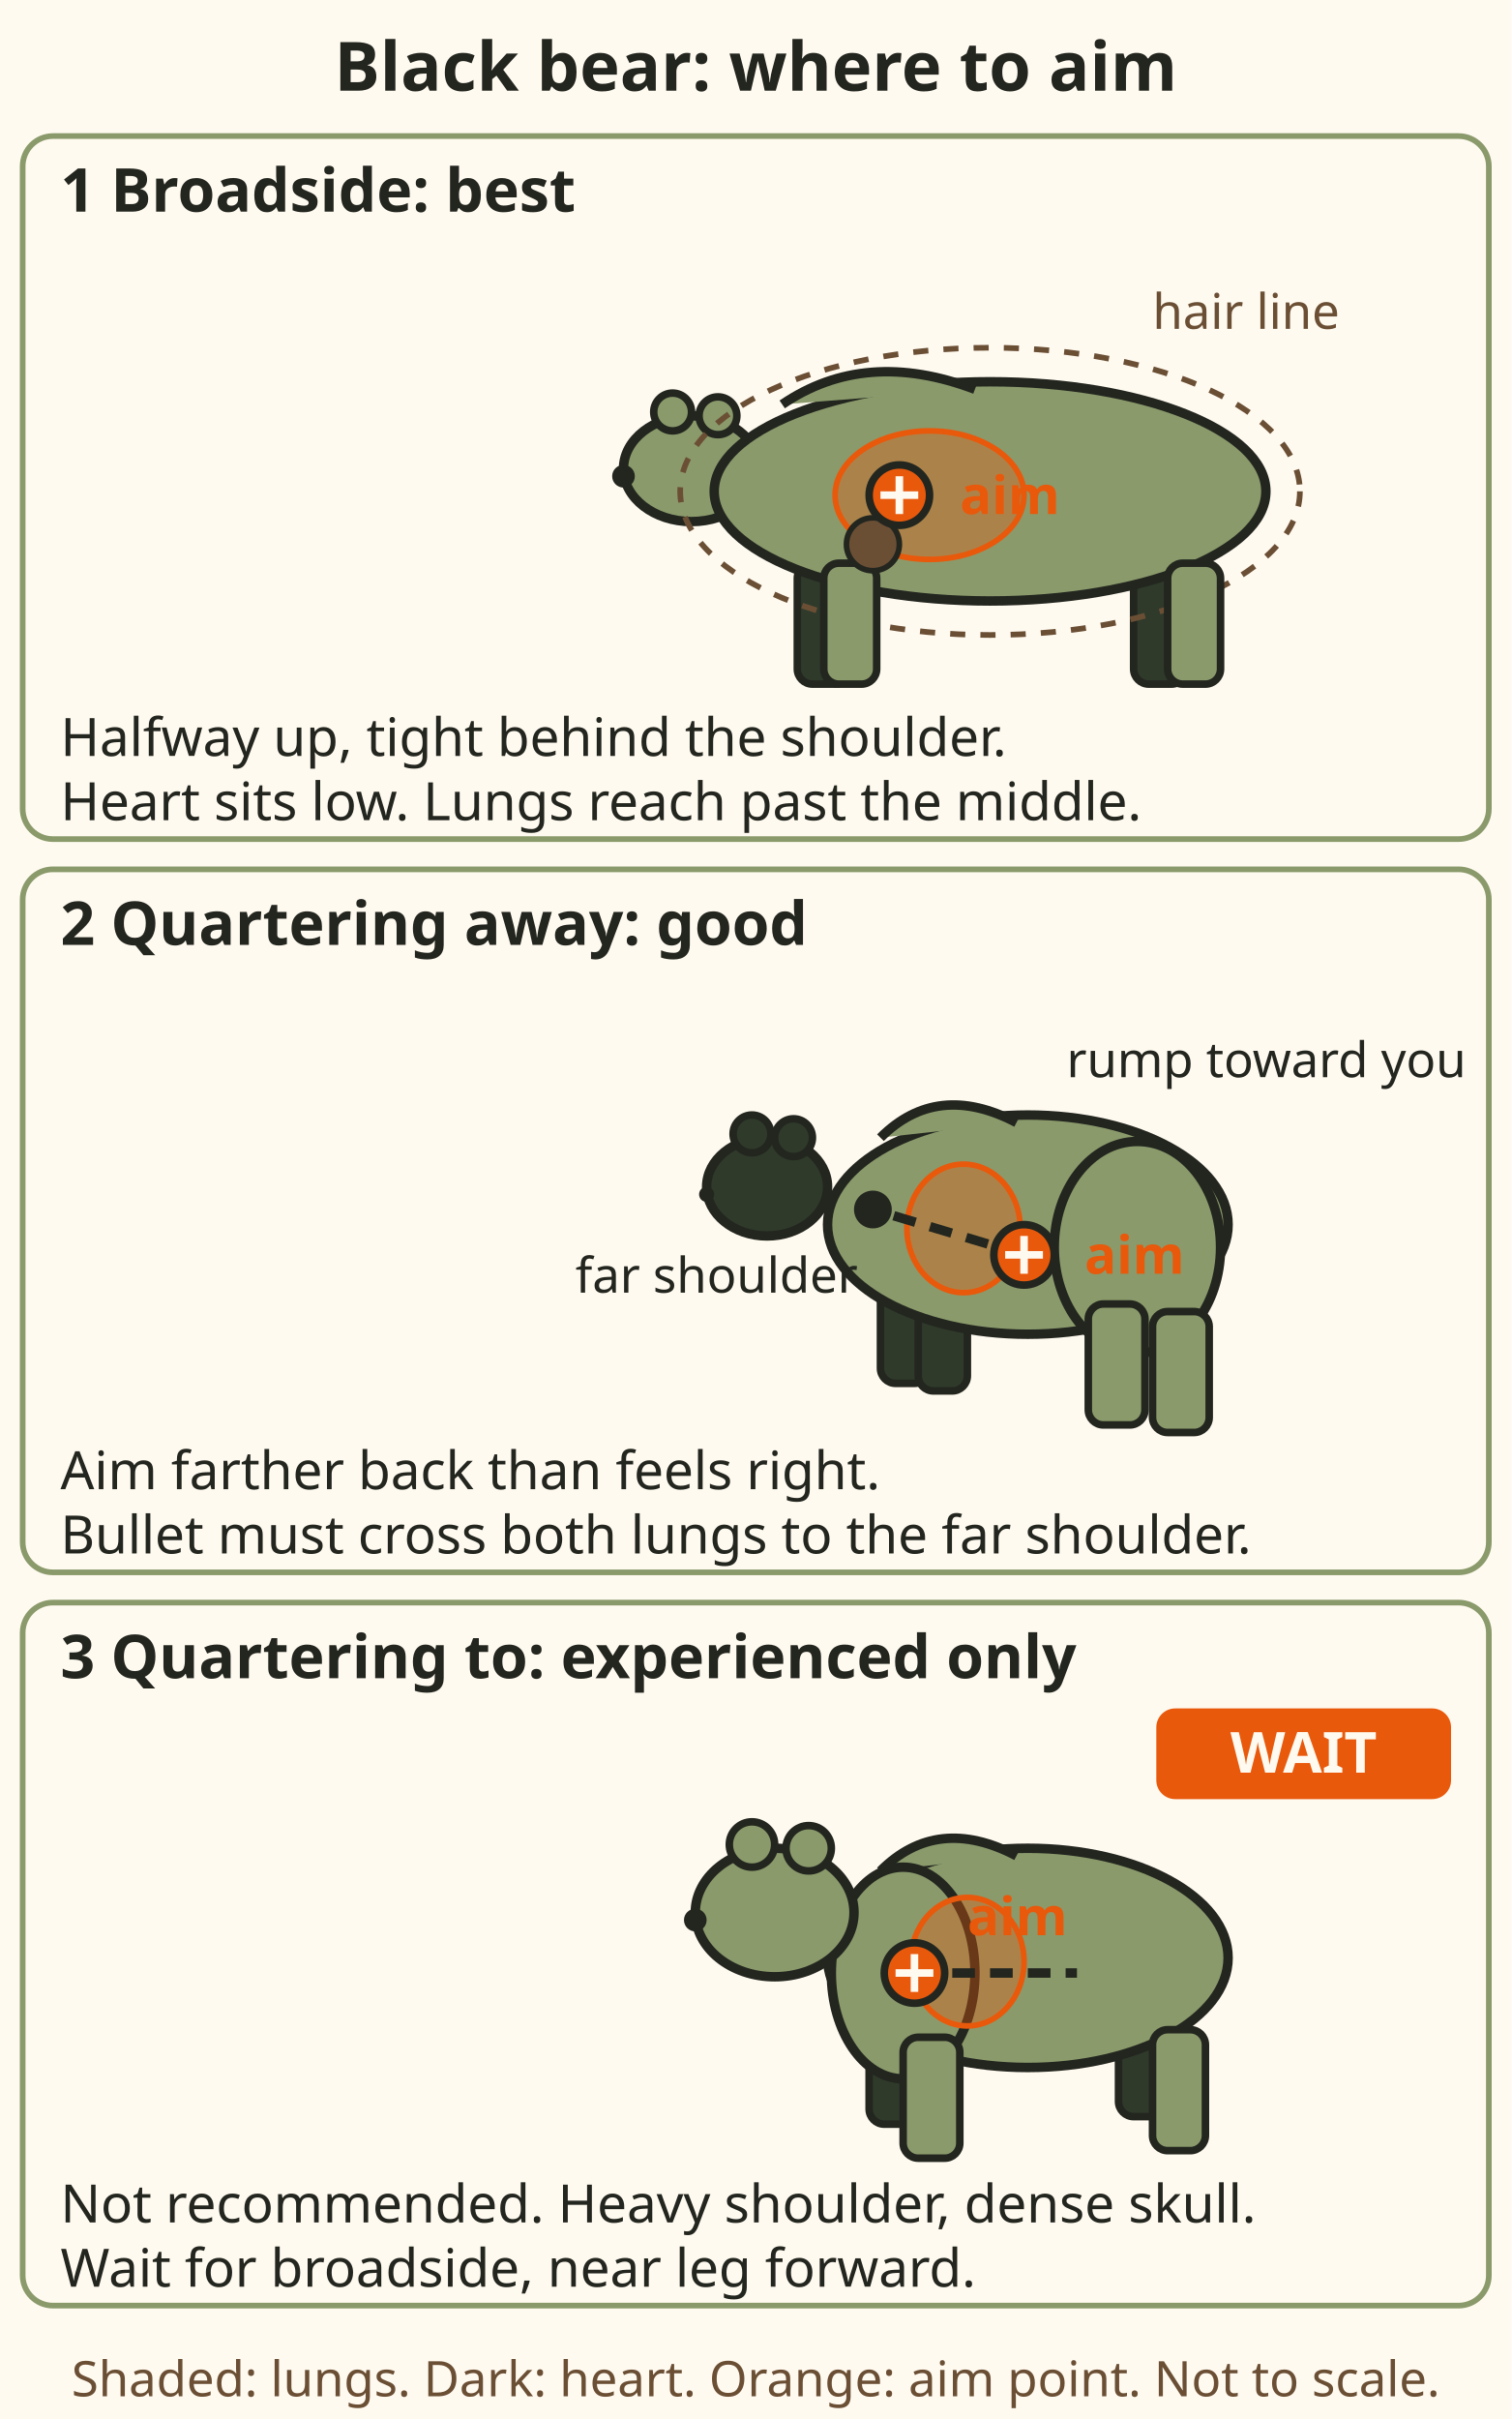
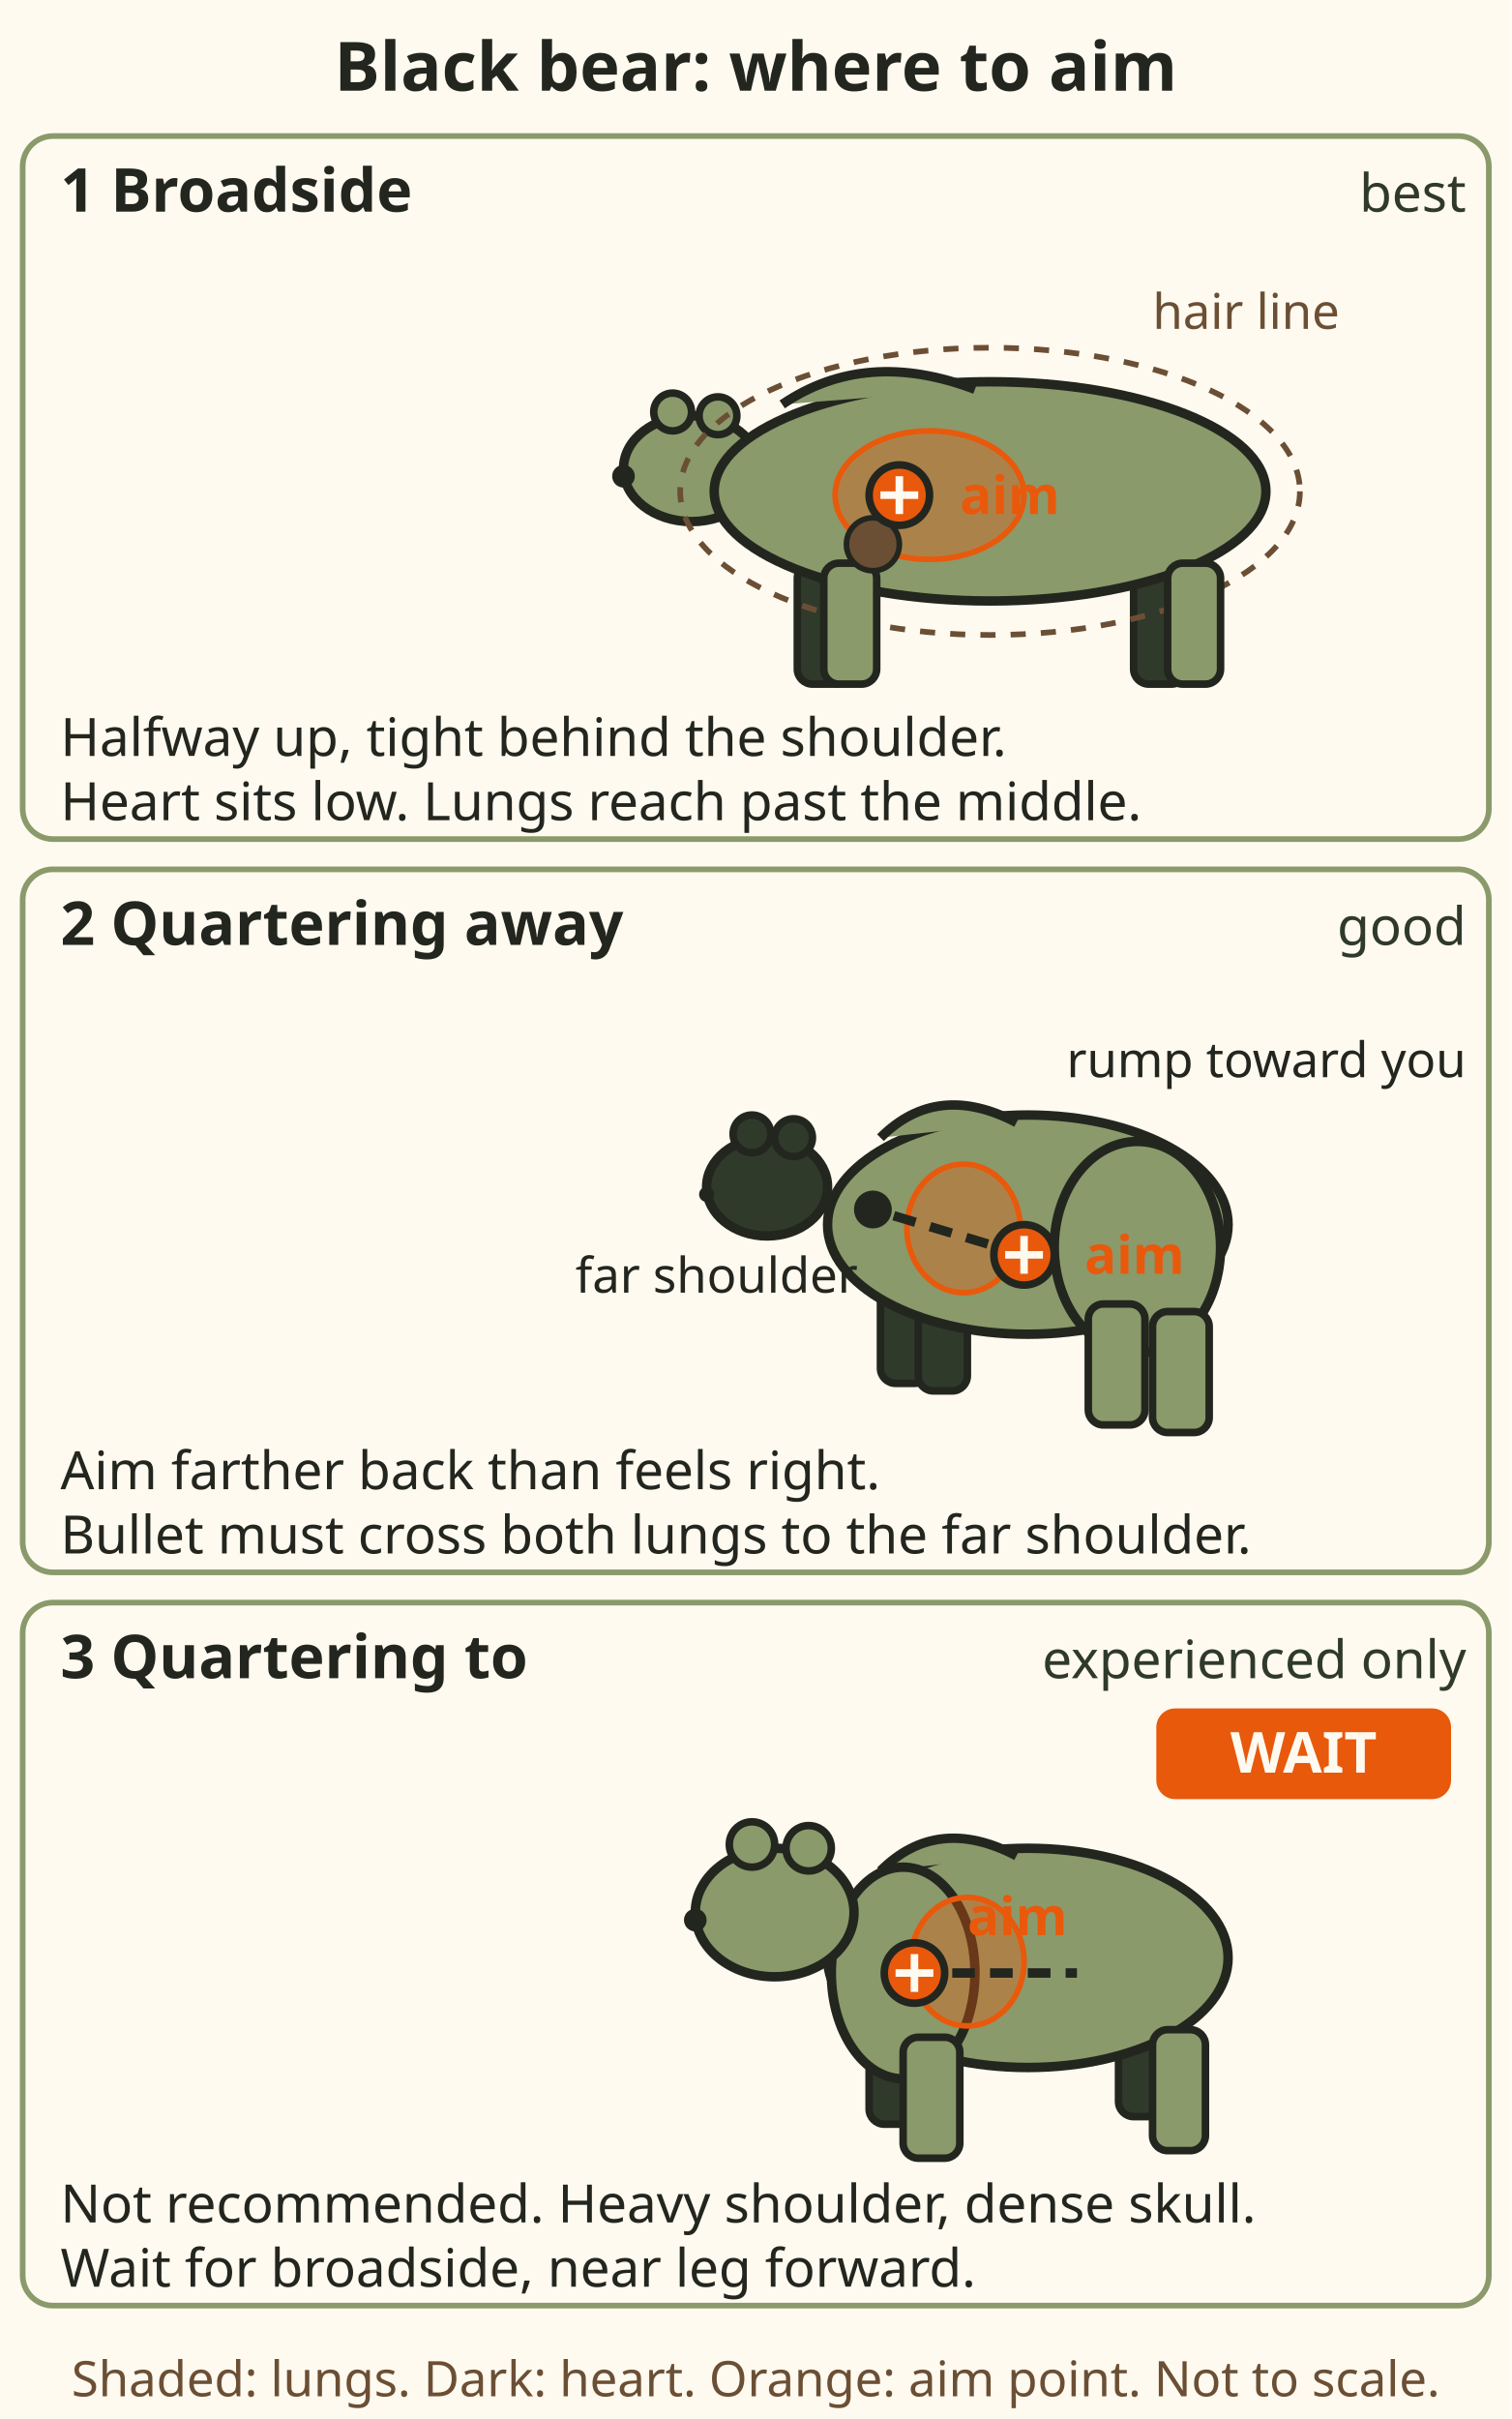
<svg xmlns="http://www.w3.org/2000/svg" viewBox="0 0 400 640" font-family="sans-serif">
  <rect x="0" y="0" width="400" height="640" fill="#fffaf0" />
  <text x="200" y="24" font-size="18" font-weight="bold" fill="#23261f" text-anchor="middle">Black bear: where to aim</text>
  <g transform="translate(0,34)">
    <rect x="6" y="2" width="388" height="186" rx="8" fill="#fffaf0" stroke="#8a9a6b" stroke-width="1.5" />
-     <text x="16" y="22" font-size="16" font-weight="bold" fill="#23261f">1  Broadside: best</text>
+     <text x="16" y="22" font-size="16" font-weight="bold" fill="#23261f">1  Broadside</text>
+     <text x="388" y="22" font-size="14" fill="#2f3a2b" text-anchor="end">best</text>
    <rect x="211" y="115" width="14" height="32" rx="4" fill="#2f3a2b" stroke="#23261f" stroke-width="2" />
    <rect x="300" y="115" width="14" height="32" rx="4" fill="#2f3a2b" stroke="#23261f" stroke-width="2" />
    <ellipse cx="183" cy="90" rx="18" ry="14" fill="#8a9a6b" stroke="#23261f" stroke-width="2.5" />
    <circle cx="190" cy="76" r="5" fill="#8a9a6b" stroke="#23261f" stroke-width="2" />
    <circle cx="178" cy="75" r="5" fill="#8a9a6b" stroke="#23261f" stroke-width="2" />
    <circle cx="165" cy="92" r="3" fill="#23261f" />
    <ellipse cx="262" cy="96" rx="73" ry="29" fill="#8a9a6b" stroke="#23261f" stroke-width="2.5" />
    <path d="M207 73 Q229 58 258 69" fill="#8a9a6b" stroke="#23261f" stroke-width="2.5" />
    <ellipse cx="262" cy="96" rx="82" ry="38" fill="none" stroke="#6b4f35" stroke-width="1.5" stroke-dasharray="4 4" />
    <text x="305" y="53" font-size="13" fill="#6b4f35">hair line</text>
    <rect x="218" y="115" width="14" height="32" rx="4" fill="#8a9a6b" stroke="#23261f" stroke-width="2" />
    <rect x="309" y="115" width="14" height="32" rx="4" fill="#8a9a6b" stroke="#23261f" stroke-width="2" />
    <ellipse cx="246" cy="97" rx="25" ry="17" fill="#e8590c" fill-opacity="0.35" stroke="#e8590c" stroke-width="1.5" />
    <circle cx="231" cy="110" r="7" fill="#6b4f35" stroke="#23261f" stroke-width="1.5" />
    <circle cx="238" cy="97" r="8" fill="#e8590c" stroke="#23261f" stroke-width="2" />
    <line x1="233" y1="97" x2="243" y2="97" stroke="#fffaf0" stroke-width="2" />
    <line x1="238" y1="92" x2="238" y2="102" stroke="#fffaf0" stroke-width="2" />
    <text x="254" y="102" font-size="14" font-weight="bold" fill="#e8590c">aim</text>
    <text x="16" y="166" font-size="14" fill="#23261f">Halfway up, tight behind the shoulder.</text>
    <text x="16" y="183" font-size="14" fill="#23261f">Heart sits low. Lungs reach past the middle.</text>
  </g>
  <g transform="translate(0,228)">
    <rect x="6" y="2" width="388" height="186" rx="8" fill="#fffaf0" stroke="#8a9a6b" stroke-width="1.5" />
-     <text x="16" y="22" font-size="16" font-weight="bold" fill="#23261f">2  Quartering away: good</text>
+     <text x="16" y="22" font-size="16" font-weight="bold" fill="#23261f">2  Quartering away</text>
+     <text x="388" y="22" font-size="14" fill="#2f3a2b" text-anchor="end">good</text>
    <rect x="233" y="109" width="13" height="29" rx="4" fill="#2f3a2b" stroke="#23261f" stroke-width="2" />
    <rect x="243" y="111" width="13" height="29" rx="4" fill="#2f3a2b" stroke="#23261f" stroke-width="2" />
    <ellipse cx="203" cy="86" rx="16" ry="13" fill="#2f3a2b" stroke="#23261f" stroke-width="2.5" />
    <circle cx="210" cy="73" r="5" fill="#2f3a2b" stroke="#23261f" stroke-width="2" />
    <circle cx="199" cy="72" r="5" fill="#2f3a2b" stroke="#23261f" stroke-width="2" />
    <circle cx="187" cy="88" r="2" fill="#23261f" />
    <ellipse cx="272" cy="96" rx="53" ry="29" fill="#8a9a6b" stroke="#23261f" stroke-width="2.5" />
    <path d="M233 73 Q248 58 269 69" fill="#8a9a6b" stroke="#23261f" stroke-width="2.5" />
    <ellipse cx="301" cy="102" rx="22" ry="28" fill="#8a9a6b" stroke="#23261f" stroke-width="2.5" />
    <rect x="288" y="117" width="15" height="32" rx="4" fill="#8a9a6b" stroke="#23261f" stroke-width="2" />
    <rect x="305" y="119" width="15" height="32" rx="4" fill="#8a9a6b" stroke="#23261f" stroke-width="2" />
    <ellipse cx="255" cy="97" rx="15" ry="17" fill="#e8590c" fill-opacity="0.35" stroke="#e8590c" stroke-width="1.5" />
    <line x1="271" y1="104" x2="231" y2="92" stroke="#23261f" stroke-width="2.5" stroke-dasharray="6 4" />
    <circle cx="231" cy="92" r="5" fill="#23261f" />
    <text x="227" y="114" font-size="13" fill="#23261f" text-anchor="end">far shoulder</text>
    <circle cx="271" cy="104" r="8" fill="#e8590c" stroke="#23261f" stroke-width="2" />
    <line x1="266" y1="104" x2="276" y2="104" stroke="#fffaf0" stroke-width="2" />
    <line x1="271" y1="99" x2="271" y2="109" stroke="#fffaf0" stroke-width="2" />
    <text x="287" y="109" font-size="14" font-weight="bold" fill="#e8590c">aim</text>
    <text x="388" y="57" font-size="13" fill="#23261f" text-anchor="end">rump toward you</text>
    <text x="16" y="166" font-size="14" fill="#23261f">Aim farther back than feels right.</text>
    <text x="16" y="183" font-size="14" fill="#23261f">Bullet must cross both lungs to the far shoulder.</text>
  </g>
  <g transform="translate(0,422)">
    <rect x="6" y="2" width="388" height="186" rx="8" fill="#fffaf0" stroke="#8a9a6b" stroke-width="1.5" />
-     <text x="16" y="22" font-size="16" font-weight="bold" fill="#23261f">3  Quartering to: experienced only</text>
+     <text x="16" y="22" font-size="16" font-weight="bold" fill="#23261f">3  Quartering to</text>
+     <text x="388" y="22" font-size="14" fill="#2f3a2b" text-anchor="end">experienced only</text>
    <rect x="230" y="111" width="13" height="29" rx="4" fill="#2f3a2b" stroke="#23261f" stroke-width="2" />
    <rect x="296" y="109" width="13" height="29" rx="4" fill="#2f3a2b" stroke="#23261f" stroke-width="2" />
    <ellipse cx="272" cy="96" rx="53" ry="29" fill="#8a9a6b" stroke="#23261f" stroke-width="2.5" />
    <path d="M233 73 Q248 58 269 69" fill="#8a9a6b" stroke="#23261f" stroke-width="2.5" />
    <ellipse cx="239" cy="100" rx="19" ry="28" fill="#8a9a6b" stroke="#23261f" stroke-width="2.5" />
    <ellipse cx="205" cy="84" rx="21" ry="17" fill="#8a9a6b" stroke="#23261f" stroke-width="2.5" />
    <circle cx="214" cy="67" r="6" fill="#8a9a6b" stroke="#23261f" stroke-width="2" />
    <circle cx="199" cy="66" r="6" fill="#8a9a6b" stroke="#23261f" stroke-width="2" />
    <circle cx="184" cy="86" r="3" fill="#23261f" />
    <rect x="239" y="117" width="15" height="32" rx="4" fill="#8a9a6b" stroke="#23261f" stroke-width="2" />
    <rect x="305" y="115" width="14" height="32" rx="4" fill="#8a9a6b" stroke="#23261f" stroke-width="2" />
    <ellipse cx="256" cy="97" rx="15" ry="17" fill="#e8590c" fill-opacity="0.35" stroke="#e8590c" stroke-width="1.5" />
    <line x1="242" y1="100" x2="285" y2="100" stroke="#23261f" stroke-width="2.5" stroke-dasharray="6 4" />
    <circle cx="242" cy="100" r="8" fill="#e8590c" stroke="#23261f" stroke-width="2" />
    <line x1="237" y1="100" x2="247" y2="100" stroke="#fffaf0" stroke-width="2" />
    <line x1="242" y1="95" x2="242" y2="105" stroke="#fffaf0" stroke-width="2" />
    <text x="256" y="90" font-size="14" font-weight="bold" fill="#e8590c">aim</text>
    <rect x="306" y="30" width="78" height="24" rx="5" fill="#e8590c" />
    <text x="345" y="47" font-size="15" font-weight="bold" fill="#fffaf0" text-anchor="middle">WAIT</text>
    <text x="16" y="166" font-size="14" fill="#23261f">Not recommended. Heavy shoulder, dense skull.</text>
    <text x="16" y="183" font-size="14" fill="#23261f">Wait for broadside, near leg forward.</text>
  </g>
  <text x="200" y="634" font-size="13" fill="#6b4f35" text-anchor="middle">Shaded: lungs. Dark: heart. Orange: aim point. Not to scale.</text>
</svg>
